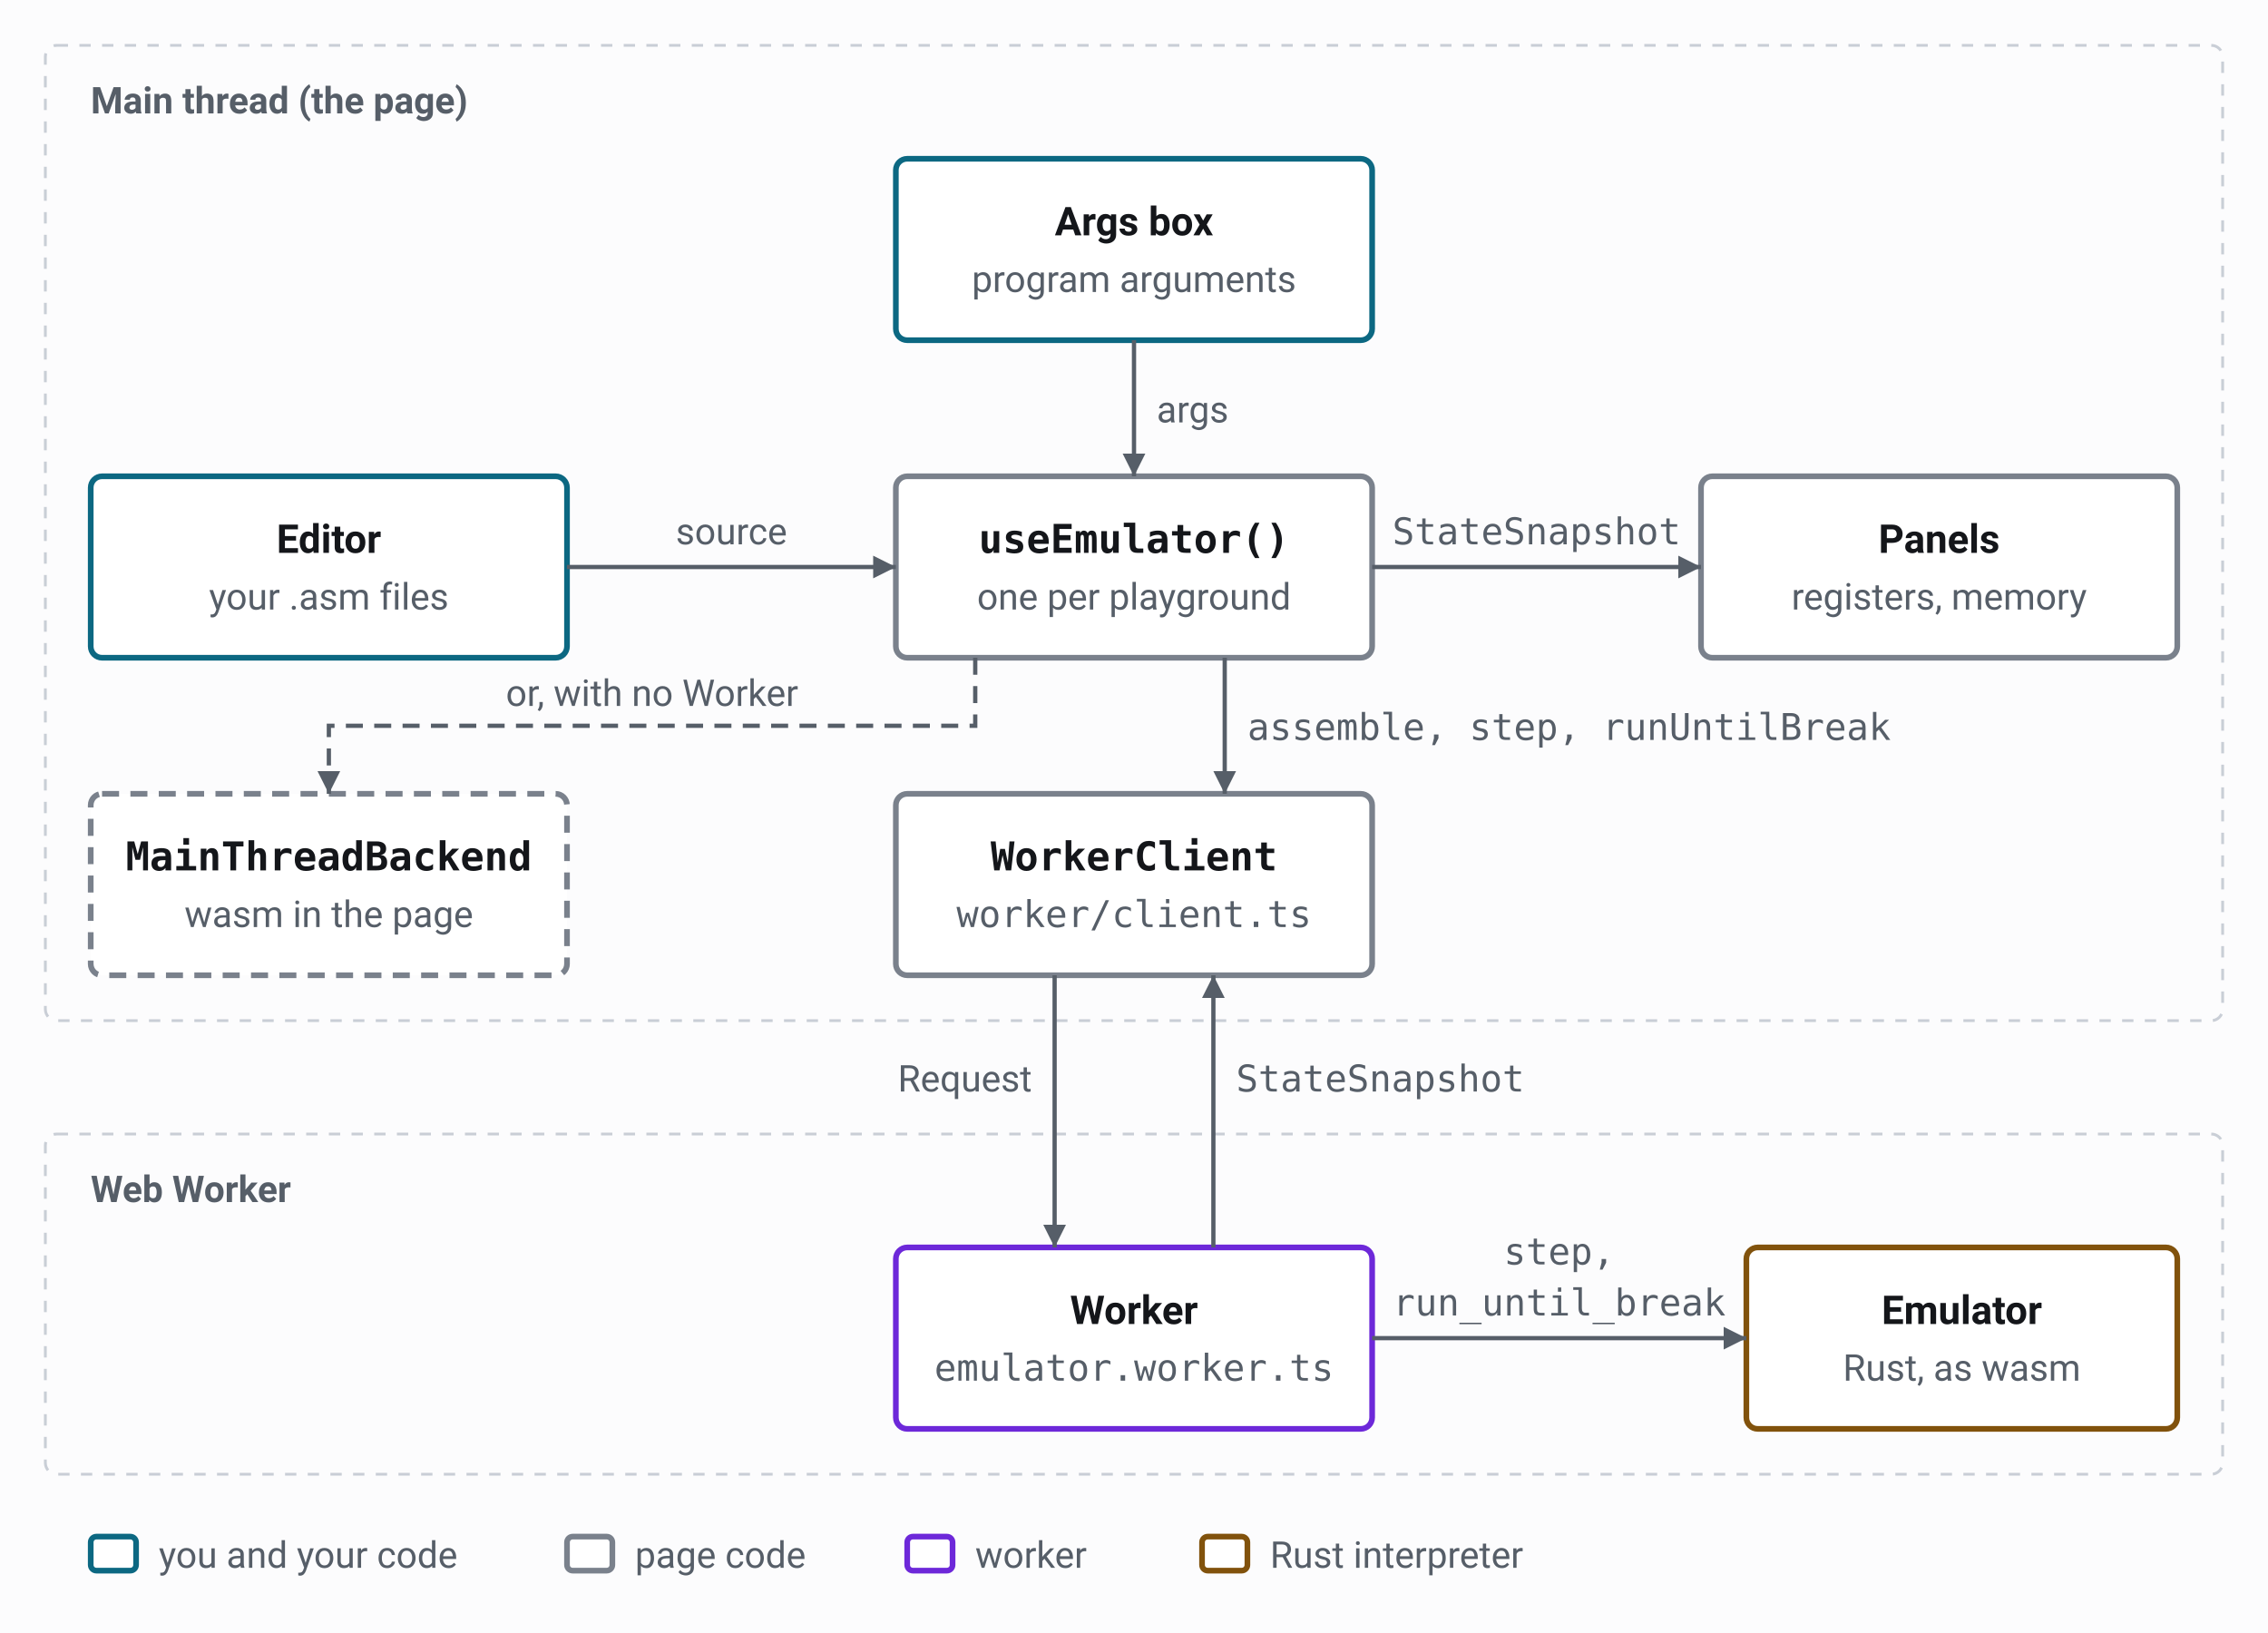
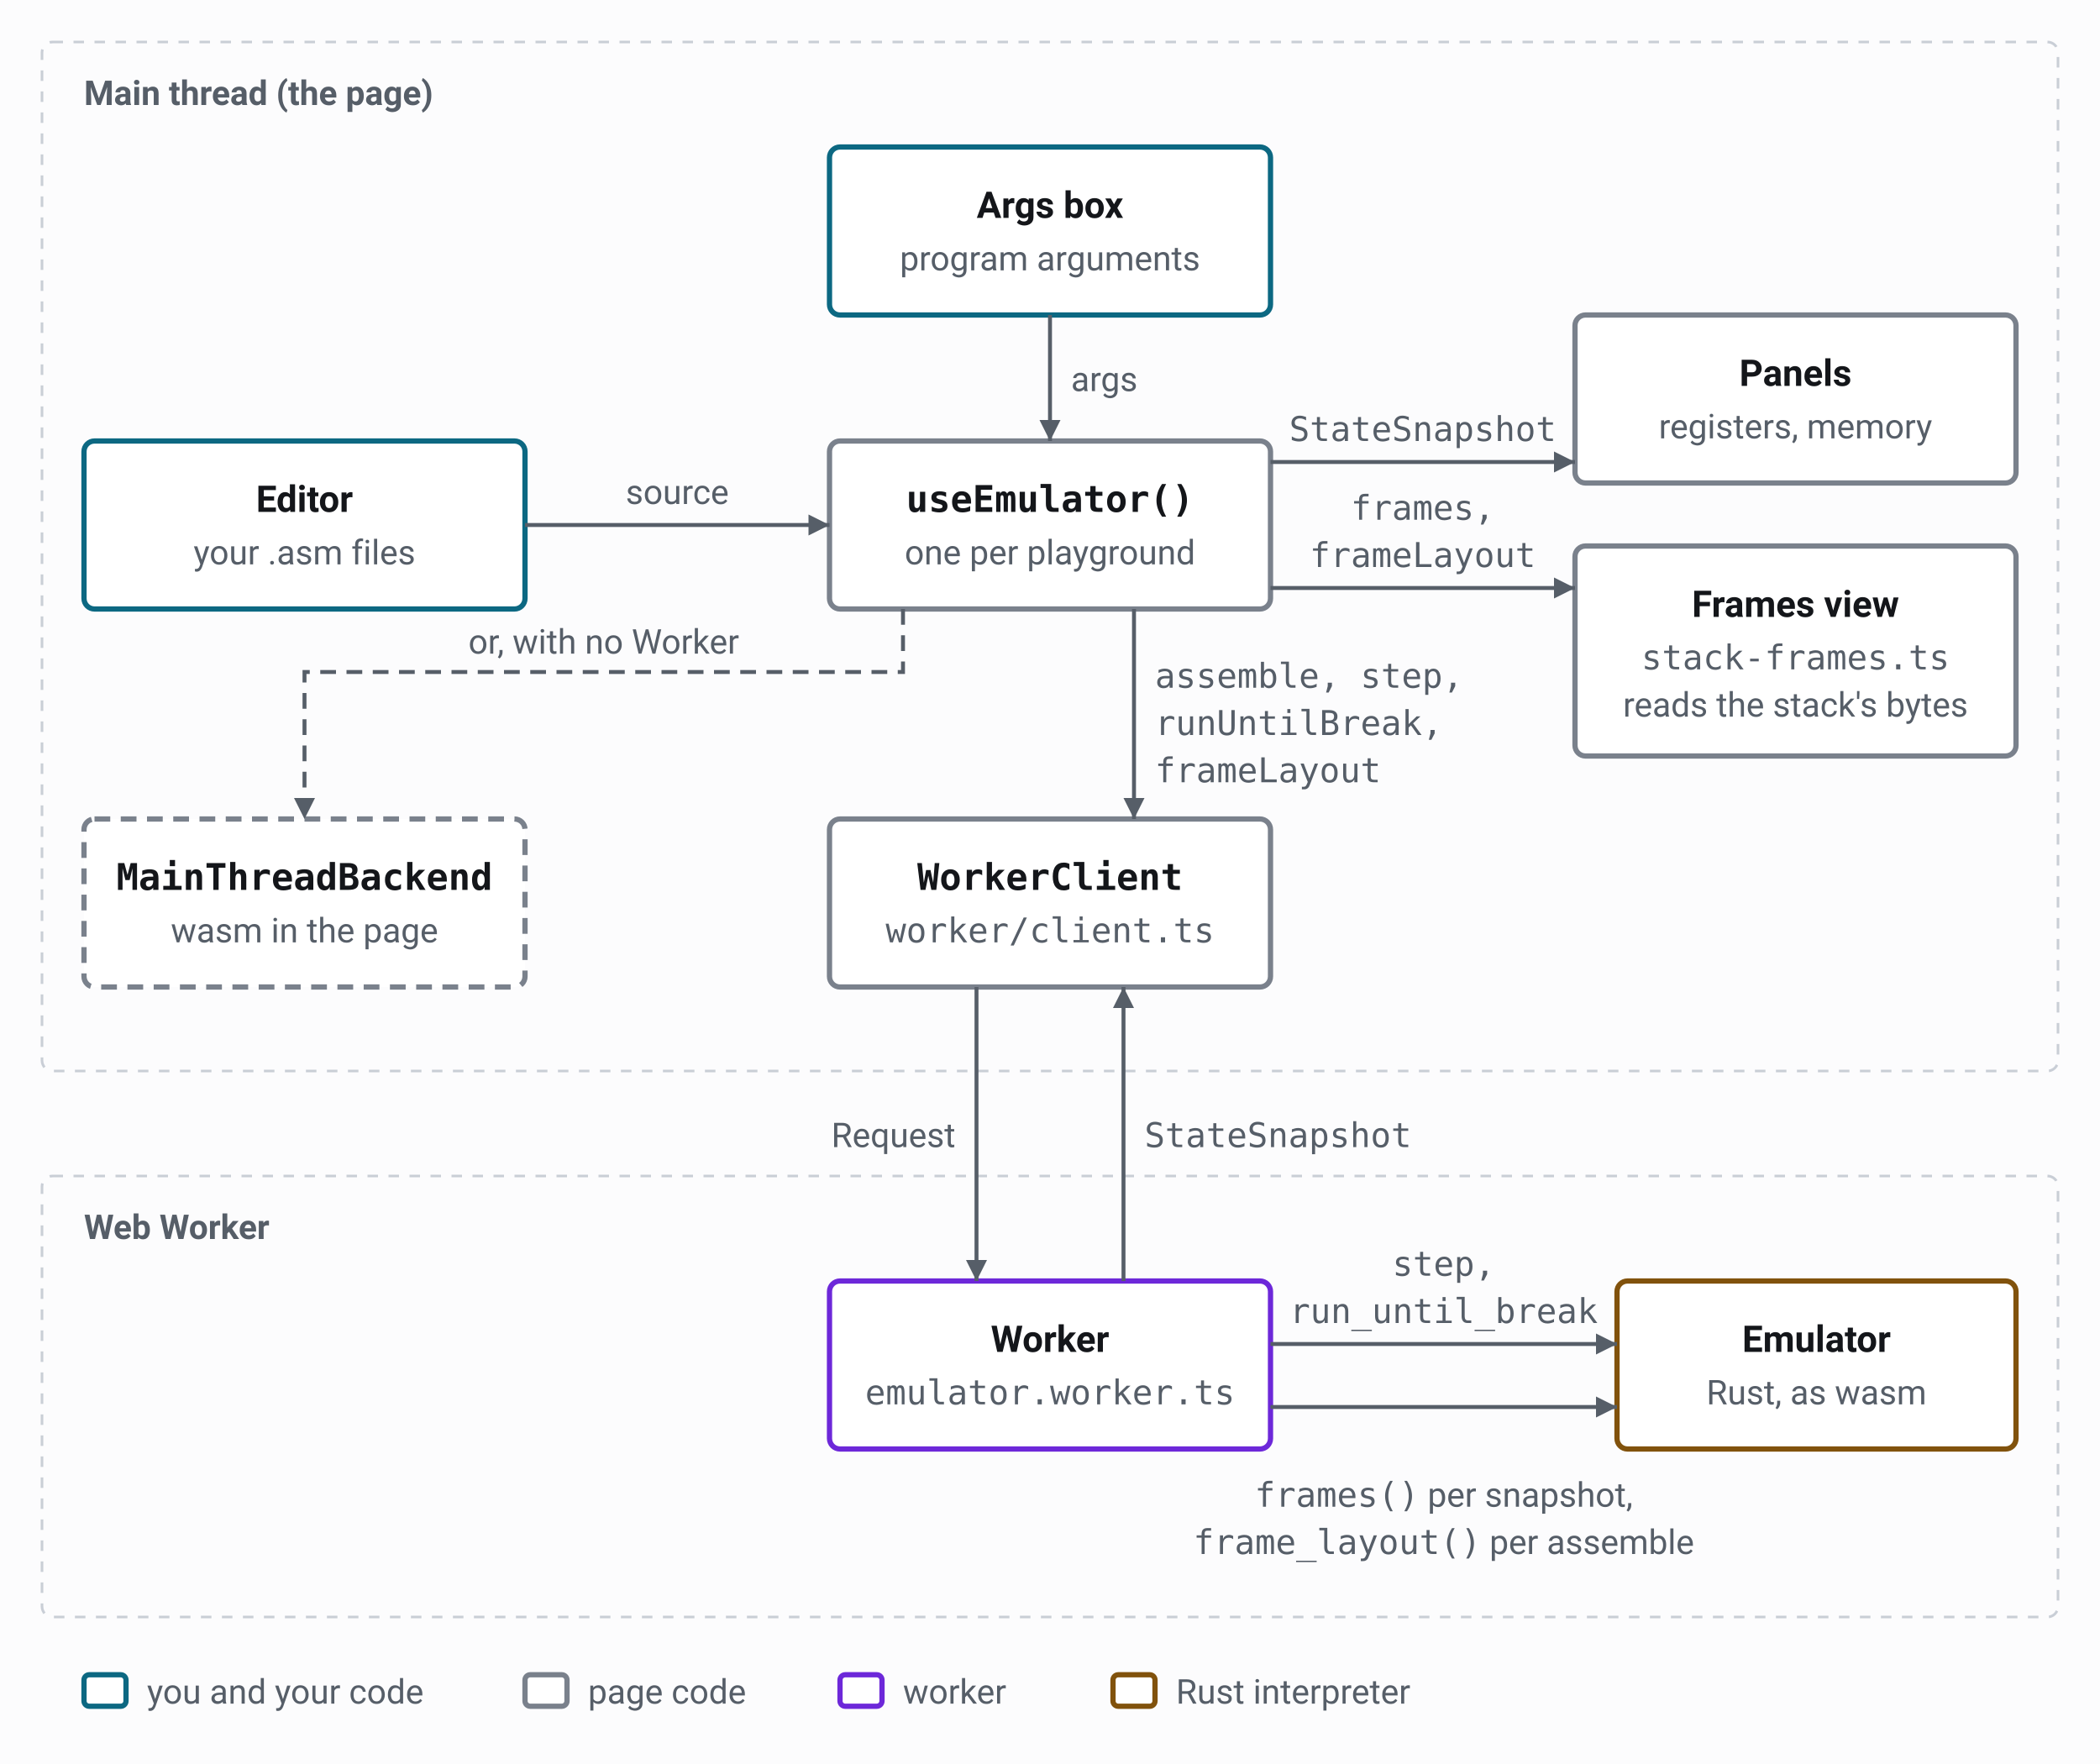
- <svg xmlns="http://www.w3.org/2000/svg" width="800" height="576" viewBox="0 0 800 576" role="img" aria-labelledby="title" font-family="ui-sans-serif, system-ui, -apple-system, 'Segoe UI', Roboto, Helvetica, Arial, sans-serif" font-size="13">
+ <svg xmlns="http://www.w3.org/2000/svg" width="800" height="672" viewBox="0 0 800 672" role="img" aria-labelledby="title" font-family="ui-sans-serif, system-ui, -apple-system, 'Segoe UI', Roboto, Helvetica, Arial, sans-serif" font-size="13">
  <defs>
    <marker id="arrow" viewBox="0 0 10 10" refX="10" refY="5" markerWidth="8" markerHeight="8" markerUnits="userSpaceOnUse" orient="auto-start-reverse">
      <path d="M0 0L10 5L0 10z" fill="#565E68" />
    </marker>
  </defs>
-   <rect width="800" height="576" fill="#FCFCFD" />
-   <rect x="16" y="16" width="768" height="344" rx="4" fill="none" stroke="#C9CED6" stroke-width="1" stroke-dasharray="4 4" />
+   <rect width="800" height="672" fill="#FCFCFD" />
+   <rect x="16" y="16" width="768" height="392" rx="4" fill="none" stroke="#C9CED6" stroke-width="1" stroke-dasharray="4 4" />
  <text x="32" y="40" font-weight="600" fill="#565E68">Main thread (the page)</text>
-   <rect x="16" y="400" width="768" height="120" rx="4" fill="none" stroke="#C9CED6" stroke-width="1" stroke-dasharray="4 4" />
-   <text x="32" y="424" font-weight="600" fill="#565E68">Web Worker</text>
+   <rect x="16" y="448" width="768" height="168" rx="4" fill="none" stroke="#C9CED6" stroke-width="1" stroke-dasharray="4 4" />
+   <text x="32" y="472" font-weight="600" fill="#565E68">Web Worker</text>
  <rect x="316" y="56" width="168" height="64" rx="4" fill="#FFFFFF" stroke="#0C6882" stroke-width="2" />
  <text x="400" y="83" text-anchor="middle" font-size="14" font-weight="600" fill="#14161A">Args box</text>
  <text x="400" y="103" text-anchor="middle" fill="#565E68">program arguments</text>
  <rect x="32" y="168" width="168" height="64" rx="4" fill="#FFFFFF" stroke="#0C6882" stroke-width="2" />
  <text x="116" y="195" text-anchor="middle" font-size="14" font-weight="600" fill="#14161A">Editor</text>
  <text x="116" y="215" text-anchor="middle" fill="#565E68">your .asm files</text>
  <rect x="316" y="168" width="168" height="64" rx="4" fill="#FFFFFF" stroke="#7A818C" stroke-width="2" />
  <text x="400" y="195" text-anchor="middle" font-family="ui-monospace, SFMono-Regular, Menlo, Consolas, monospace" font-size="14" font-weight="600" fill="#14161A">useEmulator()</text>
  <text x="400" y="215" text-anchor="middle" fill="#565E68">one per playground</text>
-   <rect x="600" y="168" width="168" height="64" rx="4" fill="#FFFFFF" stroke="#7A818C" stroke-width="2" />
-   <text x="684" y="195" text-anchor="middle" font-size="14" font-weight="600" fill="#14161A">Panels</text>
-   <text x="684" y="215" text-anchor="middle" fill="#565E68">registers, memory</text>
-   <rect x="32" y="280" width="168" height="64" rx="4" fill="#FFFFFF" stroke="#7A818C" stroke-width="2" stroke-dasharray="6 4" />
-   <text x="116" y="307" text-anchor="middle" font-family="ui-monospace, SFMono-Regular, Menlo, Consolas, monospace" font-size="14" font-weight="600" fill="#14161A">MainThreadBackend</text>
-   <text x="116" y="327" text-anchor="middle" fill="#565E68">wasm in the page</text>
-   <rect x="316" y="280" width="168" height="64" rx="4" fill="#FFFFFF" stroke="#7A818C" stroke-width="2" />
-   <text x="400" y="307" text-anchor="middle" font-family="ui-monospace, SFMono-Regular, Menlo, Consolas, monospace" font-size="14" font-weight="600" fill="#14161A">WorkerClient</text>
-   <text x="400" y="327" text-anchor="middle" font-family="ui-monospace, SFMono-Regular, Menlo, Consolas, monospace" fill="#565E68">worker/client.ts</text>
-   <rect x="316" y="440" width="168" height="64" rx="4" fill="#FFFFFF" stroke="#6D28D9" stroke-width="2" />
-   <text x="400" y="467" text-anchor="middle" font-size="14" font-weight="600" fill="#14161A">Worker</text>
-   <text x="400" y="487" text-anchor="middle" font-family="ui-monospace, SFMono-Regular, Menlo, Consolas, monospace" fill="#565E68">emulator.worker.ts</text>
-   <rect x="616" y="440" width="152" height="64" rx="4" fill="#FFFFFF" stroke="#81520C" stroke-width="2" />
-   <text x="692" y="467" text-anchor="middle" font-size="14" font-weight="600" fill="#14161A">Emulator</text>
-   <text x="692" y="487" text-anchor="middle" fill="#565E68">Rust, as wasm</text>
+   <rect x="600" y="120" width="168" height="64" rx="4" fill="#FFFFFF" stroke="#7A818C" stroke-width="2" />
+   <text x="684" y="147" text-anchor="middle" font-size="14" font-weight="600" fill="#14161A">Panels</text>
+   <text x="684" y="167" text-anchor="middle" fill="#565E68">registers, memory</text>
+   <rect x="600" y="208" width="168" height="80" rx="4" fill="#FFFFFF" stroke="#7A818C" stroke-width="2" />
+   <text x="684" y="235" text-anchor="middle" font-size="14" font-weight="600" fill="#14161A">Frames view</text>
+   <text x="684" y="255" text-anchor="middle" font-family="ui-monospace, SFMono-Regular, Menlo, Consolas, monospace" fill="#565E68">stack-frames.ts</text>
+   <text x="684" y="273" text-anchor="middle" fill="#565E68">reads the stack's bytes</text>
+   <rect x="32" y="312" width="168" height="64" rx="4" fill="#FFFFFF" stroke="#7A818C" stroke-width="2" stroke-dasharray="6 4" />
+   <text x="116" y="339" text-anchor="middle" font-family="ui-monospace, SFMono-Regular, Menlo, Consolas, monospace" font-size="14" font-weight="600" fill="#14161A">MainThreadBackend</text>
+   <text x="116" y="359" text-anchor="middle" fill="#565E68">wasm in the page</text>
+   <rect x="316" y="312" width="168" height="64" rx="4" fill="#FFFFFF" stroke="#7A818C" stroke-width="2" />
+   <text x="400" y="339" text-anchor="middle" font-family="ui-monospace, SFMono-Regular, Menlo, Consolas, monospace" font-size="14" font-weight="600" fill="#14161A">WorkerClient</text>
+   <text x="400" y="359" text-anchor="middle" font-family="ui-monospace, SFMono-Regular, Menlo, Consolas, monospace" fill="#565E68">worker/client.ts</text>
+   <rect x="316" y="488" width="168" height="64" rx="4" fill="#FFFFFF" stroke="#6D28D9" stroke-width="2" />
+   <text x="400" y="515" text-anchor="middle" font-size="14" font-weight="600" fill="#14161A">Worker</text>
+   <text x="400" y="535" text-anchor="middle" font-family="ui-monospace, SFMono-Regular, Menlo, Consolas, monospace" fill="#565E68">emulator.worker.ts</text>
+   <rect x="616" y="488" width="152" height="64" rx="4" fill="#FFFFFF" stroke="#81520C" stroke-width="2" />
+   <text x="692" y="515" text-anchor="middle" font-size="14" font-weight="600" fill="#14161A">Emulator</text>
+   <text x="692" y="535" text-anchor="middle" fill="#565E68">Rust, as wasm</text>
  <path d="M400 120V168" fill="none" stroke="#565E68" stroke-width="1.5" marker-end="url(#arrow)" />
  <text x="408" y="149" fill="#565E68">args</text>
  <path d="M200 200H316" fill="none" stroke="#565E68" stroke-width="1.5" marker-end="url(#arrow)" />
  <text x="258" y="192" text-anchor="middle" fill="#565E68">source</text>
-   <path d="M484 200H600" fill="none" stroke="#565E68" stroke-width="1.5" marker-end="url(#arrow)" />
-   <text x="542" y="192" text-anchor="middle" font-family="ui-monospace, SFMono-Regular, Menlo, Consolas, monospace" fill="#565E68">StateSnapshot</text>
-   <path d="M432 232V280" fill="none" stroke="#565E68" stroke-width="1.5" marker-end="url(#arrow)" />
-   <text x="440" y="261" font-family="ui-monospace, SFMono-Regular, Menlo, Consolas, monospace" fill="#565E68">assemble, step, runUntilBreak</text>
-   <path d="M344 232V256H116V280" fill="none" stroke="#565E68" stroke-width="1.5" stroke-dasharray="6 4" marker-end="url(#arrow)" />
+   <path d="M484 176H600" fill="none" stroke="#565E68" stroke-width="1.5" marker-end="url(#arrow)" />
+   <text x="542" y="168" text-anchor="middle" font-family="ui-monospace, SFMono-Regular, Menlo, Consolas, monospace" fill="#565E68">StateSnapshot</text>
+   <path d="M484 224H600" fill="none" stroke="#565E68" stroke-width="1.5" marker-end="url(#arrow)" />
+   <text x="542" y="198" text-anchor="middle" font-family="ui-monospace, SFMono-Regular, Menlo, Consolas, monospace" fill="#565E68">frames,</text>
+   <text x="542" y="216" text-anchor="middle" font-family="ui-monospace, SFMono-Regular, Menlo, Consolas, monospace" fill="#565E68">frameLayout</text>
+   <path d="M432 232V312" fill="none" stroke="#565E68" stroke-width="1.5" marker-end="url(#arrow)" />
+   <text x="440" y="262" font-family="ui-monospace, SFMono-Regular, Menlo, Consolas, monospace" fill="#565E68">assemble, step,</text>
+   <text x="440" y="280" font-family="ui-monospace, SFMono-Regular, Menlo, Consolas, monospace" fill="#565E68">runUntilBreak,</text>
+   <text x="440" y="298" font-family="ui-monospace, SFMono-Regular, Menlo, Consolas, monospace" fill="#565E68">frameLayout</text>
+   <path d="M344 232V256H116V312" fill="none" stroke="#565E68" stroke-width="1.5" stroke-dasharray="6 4" marker-end="url(#arrow)" />
  <text x="230" y="249" text-anchor="middle" fill="#565E68">or, with no Worker</text>
-   <path d="M372 344V440" fill="none" stroke="#565E68" stroke-width="1.5" marker-end="url(#arrow)" />
-   <text x="364" y="385" text-anchor="end" fill="#565E68">Request</text>
-   <path d="M428 440V344" fill="none" stroke="#565E68" stroke-width="1.5" marker-end="url(#arrow)" />
-   <text x="436" y="385" font-family="ui-monospace, SFMono-Regular, Menlo, Consolas, monospace" fill="#565E68">StateSnapshot</text>
-   <path d="M484 472H616" fill="none" stroke="#565E68" stroke-width="1.5" marker-end="url(#arrow)" />
-   <text x="550" y="446" text-anchor="middle" font-family="ui-monospace, SFMono-Regular, Menlo, Consolas, monospace" fill="#565E68">step,</text>
-   <text x="550" y="464" text-anchor="middle" font-family="ui-monospace, SFMono-Regular, Menlo, Consolas, monospace" fill="#565E68">run_until_break</text>
-   <rect x="32" y="542" width="16" height="12" rx="2" fill="#FFFFFF" stroke="#0C6882" stroke-width="2" />
-   <text x="56" y="553" fill="#565E68">you and your code</text>
-   <rect x="200" y="542" width="16" height="12" rx="2" fill="#FFFFFF" stroke="#7A818C" stroke-width="2" />
-   <text x="224" y="553" fill="#565E68">page code</text>
-   <rect x="320" y="542" width="16" height="12" rx="2" fill="#FFFFFF" stroke="#6D28D9" stroke-width="2" />
-   <text x="344" y="553" fill="#565E68">worker</text>
-   <rect x="424" y="542" width="16" height="12" rx="2" fill="#FFFFFF" stroke="#81520C" stroke-width="2" />
-   <text x="448" y="553" fill="#565E68">Rust interpreter</text>
+   <path d="M372 376V488" fill="none" stroke="#565E68" stroke-width="1.5" marker-end="url(#arrow)" />
+   <text x="364" y="437" text-anchor="end" fill="#565E68">Request</text>
+   <path d="M428 488V376" fill="none" stroke="#565E68" stroke-width="1.5" marker-end="url(#arrow)" />
+   <text x="436" y="437" font-family="ui-monospace, SFMono-Regular, Menlo, Consolas, monospace" fill="#565E68">StateSnapshot</text>
+   <path d="M484 512H616" fill="none" stroke="#565E68" stroke-width="1.5" marker-end="url(#arrow)" />
+   <text x="550" y="486" text-anchor="middle" font-family="ui-monospace, SFMono-Regular, Menlo, Consolas, monospace" fill="#565E68">step,</text>
+   <text x="550" y="504" text-anchor="middle" font-family="ui-monospace, SFMono-Regular, Menlo, Consolas, monospace" fill="#565E68">run_until_break</text>
+   <path d="M484 536H616" fill="none" stroke="#565E68" stroke-width="1.5" marker-end="url(#arrow)" />
+   <text x="550" y="574" text-anchor="middle" fill="#565E68">
+     <tspan font-family="ui-monospace, SFMono-Regular, Menlo, Consolas, monospace">frames()</tspan> per snapshot,</text>
+   <text x="550" y="592" text-anchor="middle" fill="#565E68">
+     <tspan font-family="ui-monospace, SFMono-Regular, Menlo, Consolas, monospace">frame_layout()</tspan> per assemble</text>
+   <rect x="32" y="638" width="16" height="12" rx="2" fill="#FFFFFF" stroke="#0C6882" stroke-width="2" />
+   <text x="56" y="649" fill="#565E68">you and your code</text>
+   <rect x="200" y="638" width="16" height="12" rx="2" fill="#FFFFFF" stroke="#7A818C" stroke-width="2" />
+   <text x="224" y="649" fill="#565E68">page code</text>
+   <rect x="320" y="638" width="16" height="12" rx="2" fill="#FFFFFF" stroke="#6D28D9" stroke-width="2" />
+   <text x="344" y="649" fill="#565E68">worker</text>
+   <rect x="424" y="638" width="16" height="12" rx="2" fill="#FFFFFF" stroke="#81520C" stroke-width="2" />
+   <text x="448" y="649" fill="#565E68">Rust interpreter</text>
</svg>
